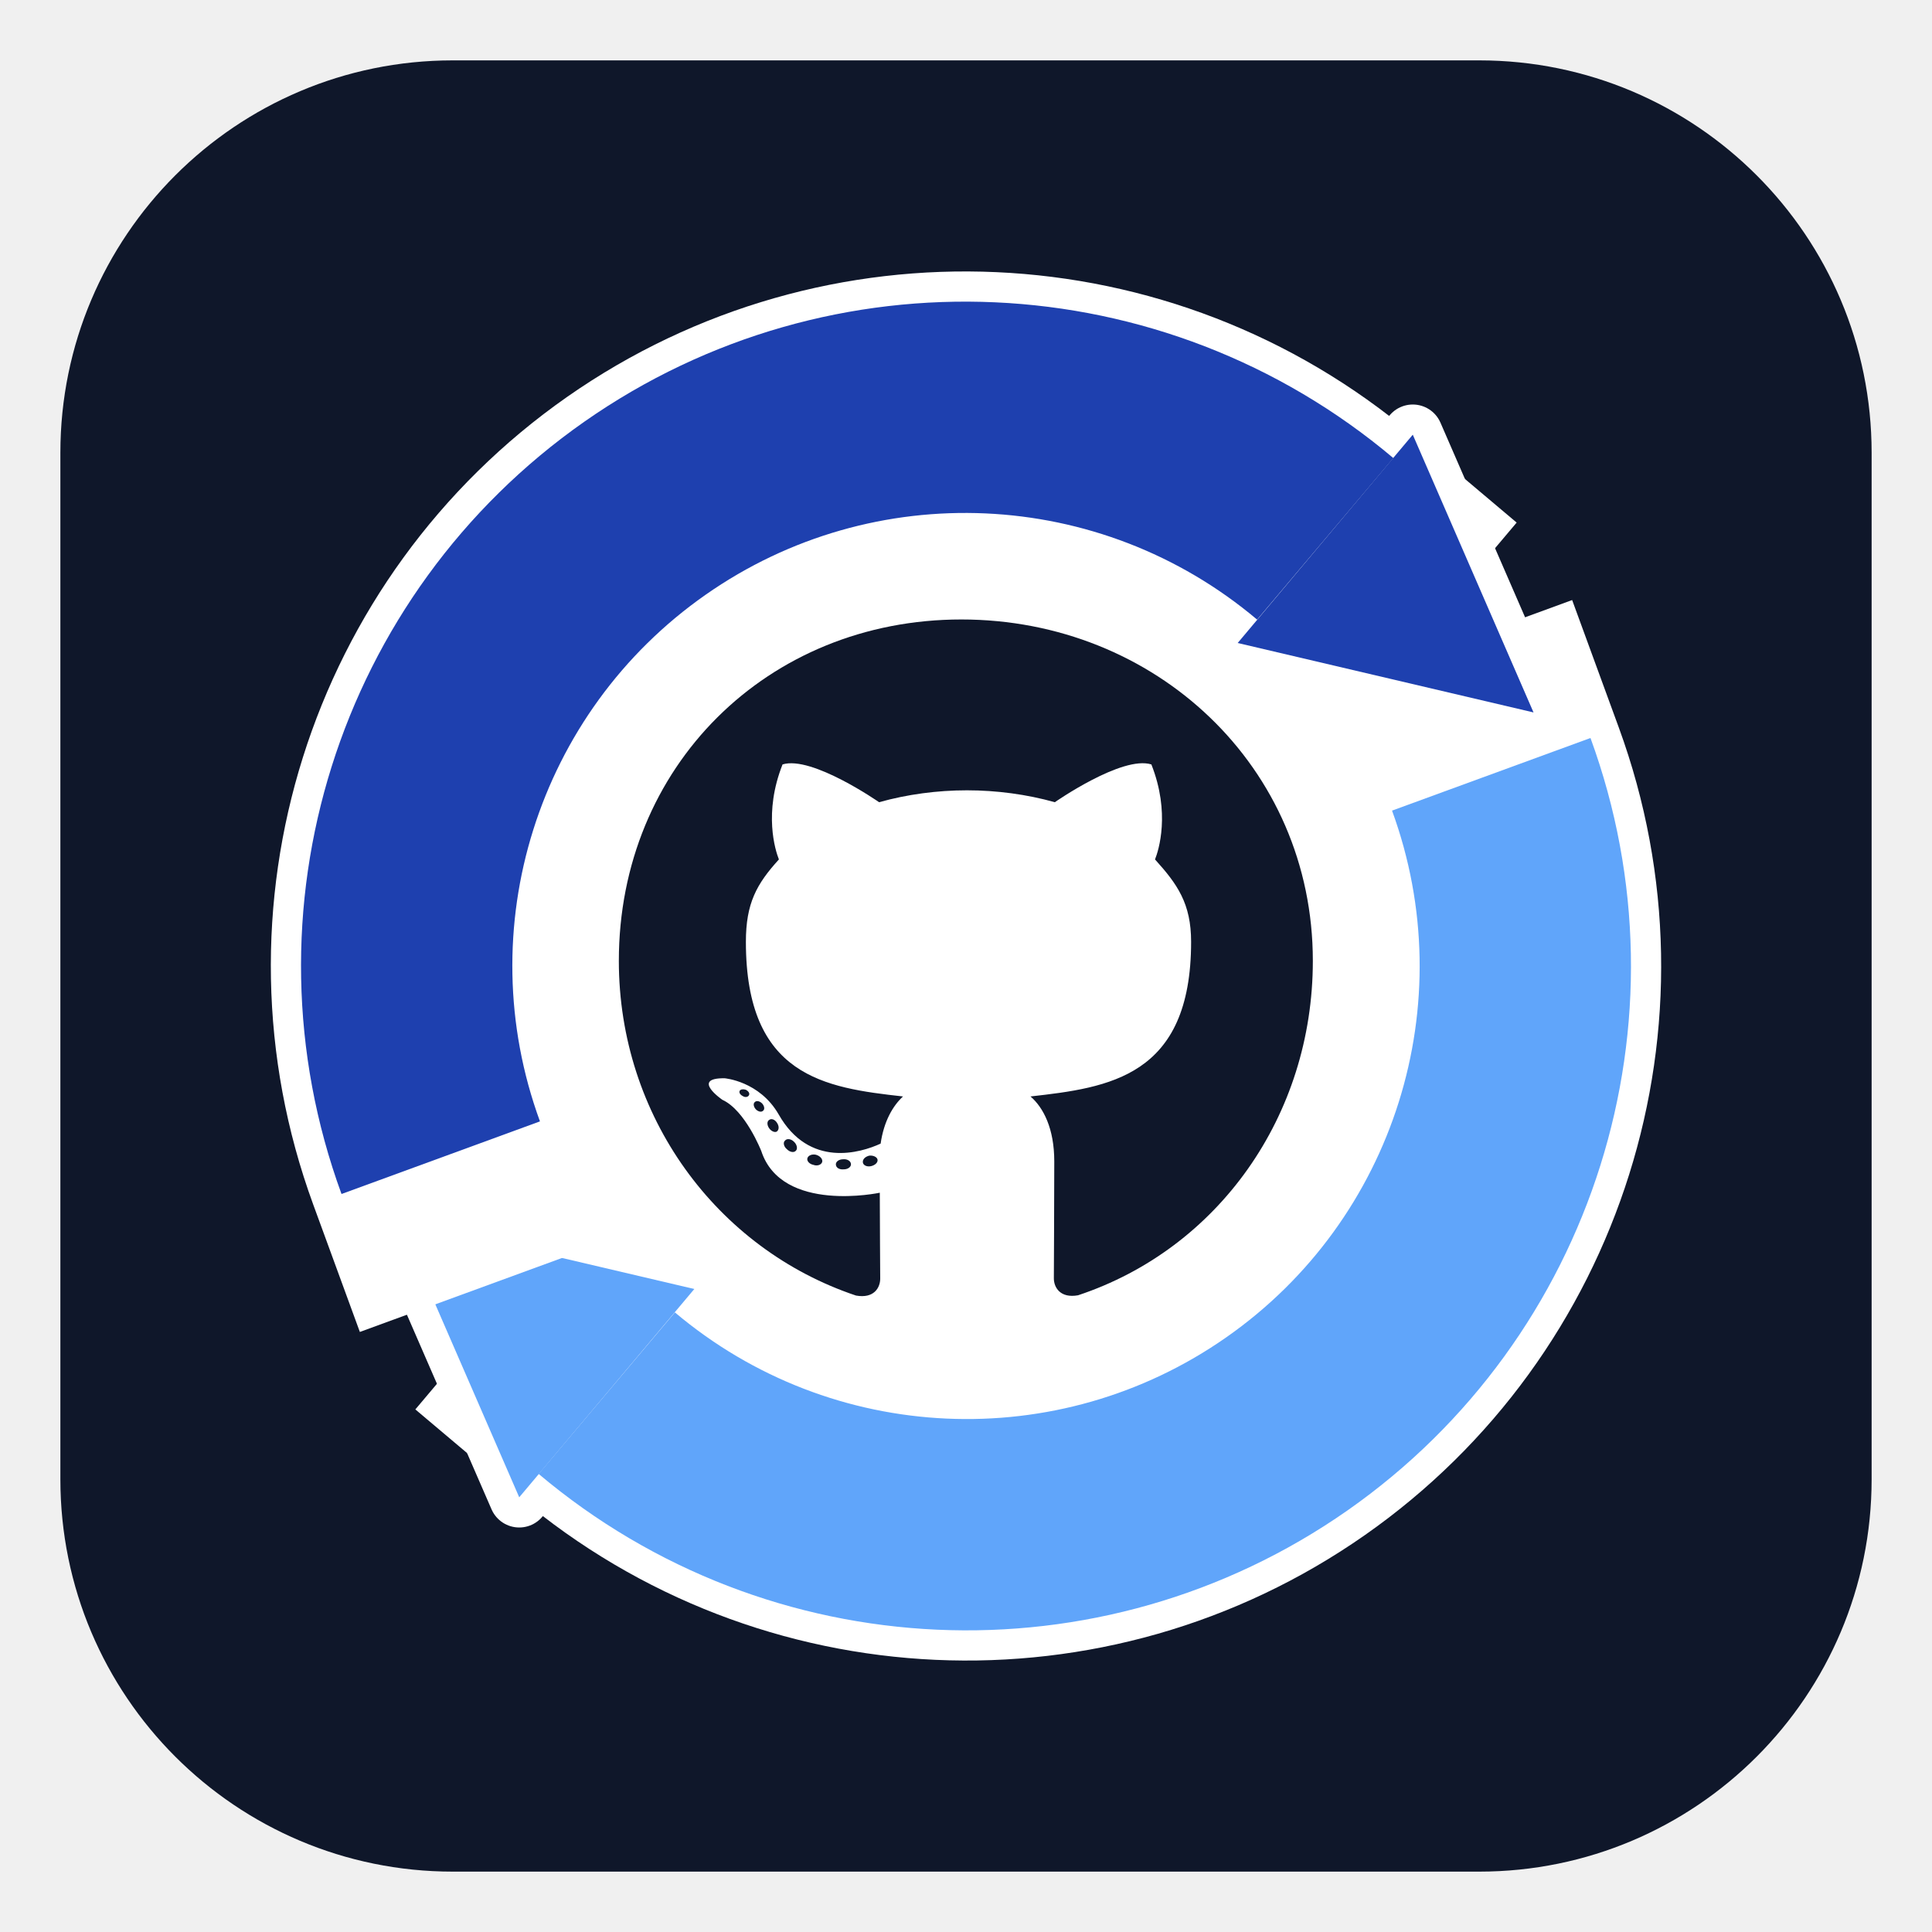
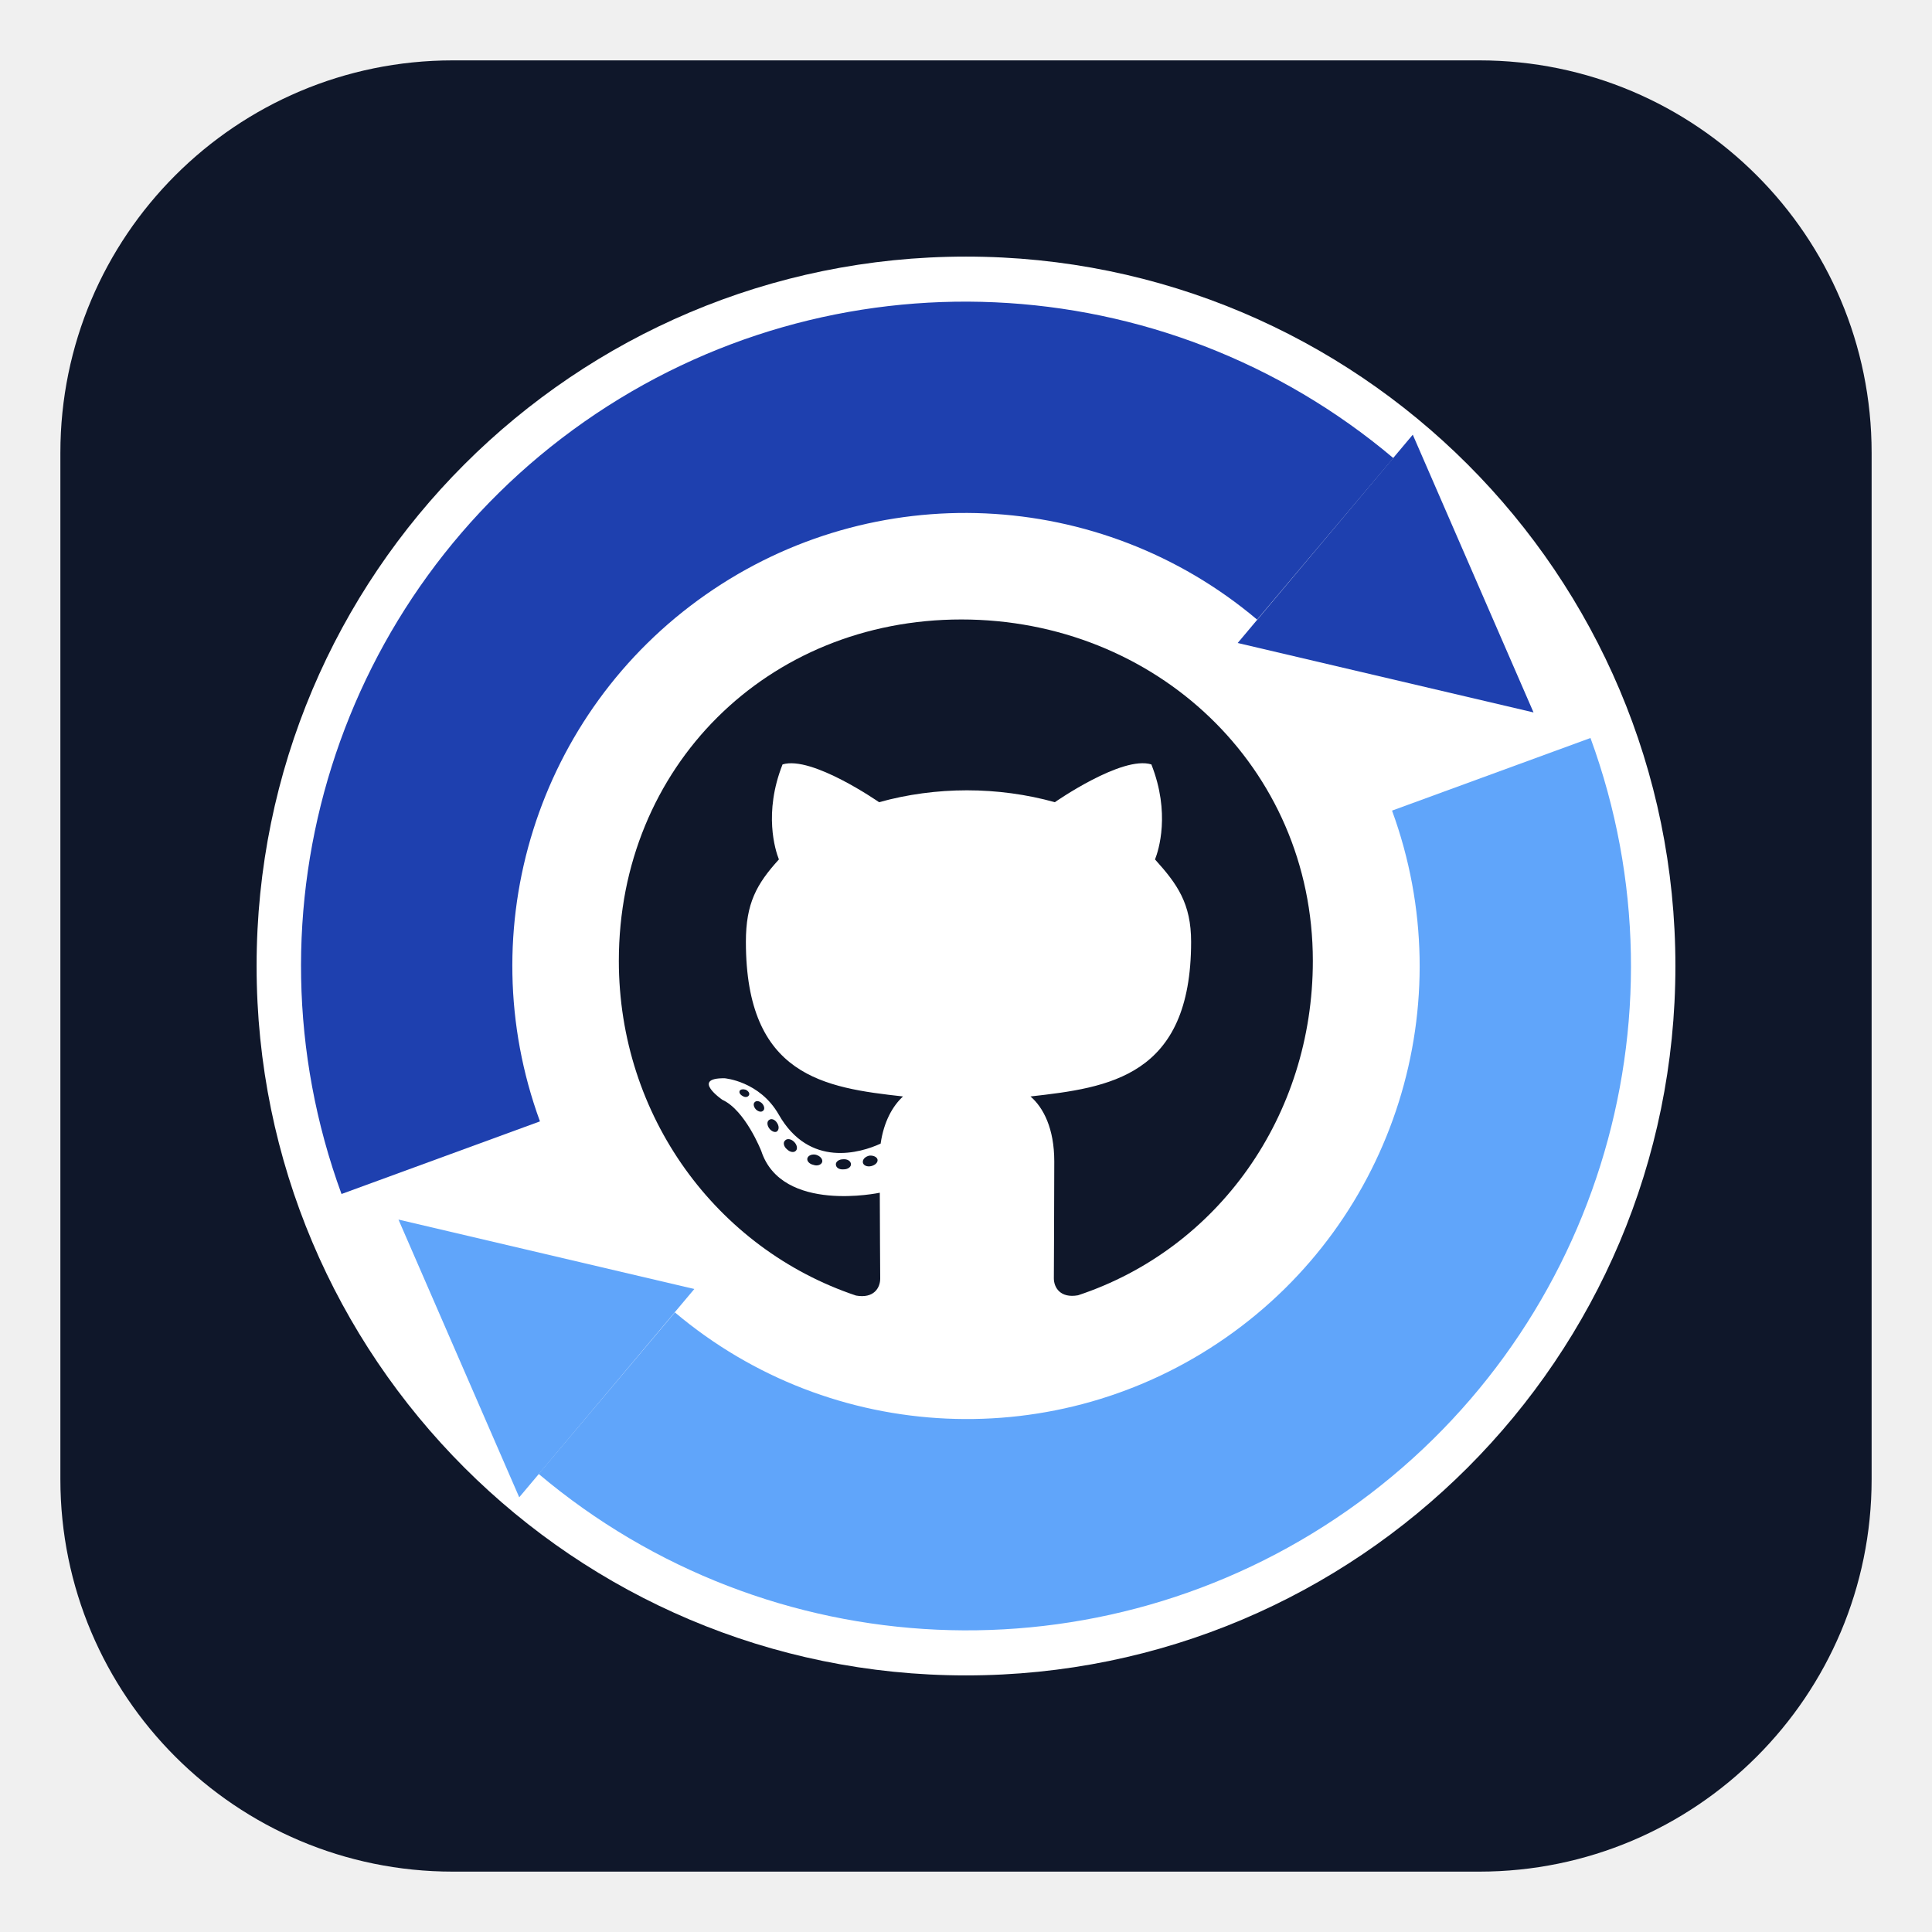
<svg xmlns="http://www.w3.org/2000/svg" width="128" height="128" viewBox="0 0 128 128">
  <rect x="4" y="4" width="120" height="120" rx="26" fill="#0f172a" />
-   <circle cx="64" cy="64" r="30" fill="#ffffff" />
-   <path d="M 98.8 51.3 A 37 37 0 0 1 40.2 92.3" fill="none" stroke="#ffffff" stroke-width="18" stroke-linecap="square" />
-   <polygon points="46,85.4 34.4,99.2 26.4,80.8" fill="#ffffff" stroke="#ffffff" stroke-width="4" stroke-linejoin="round" />
+   <circle cx="64" cy="64" r="47" fill="#ffffff" />
  <path d="M 98.8 51.3 A 37 37 0 0 1 40.2 92.3" fill="none" stroke="#60a5fa" stroke-width="14" stroke-linecap="butt" />
  <polygon points="46,85.4 34.4,99.2 26.4,80.8" fill="#60a5fa" />
-   <path d="M 29.2 76.7 A 37 37 0 0 1 87.8 35.7" fill="none" stroke="#ffffff" stroke-width="18" stroke-linecap="square" />
-   <polygon points="82,42.6 93.6,28.8 101.6,47.2" fill="#ffffff" stroke="#ffffff" stroke-width="4" stroke-linejoin="round" />
  <path d="M 29.2 76.7 A 37 37 0 0 1 87.8 35.7" fill="none" stroke="#1e40af" stroke-width="14" stroke-linecap="butt" />
  <polygon points="82,42.6 93.6,28.8 101.6,47.2" fill="#1e40af" />
  <g transform="translate(41 40.3) scale(0.0927)" fill="#0f172a">
    <path d="M165.9 397.4c0 2-2.3 3.6-5.2 3.6-3.3.3-5.6-1.3-5.6-3.6 0-2 2.3-3.6 5.2-3.6 3-.3 5.6 1.3 5.6 3.6zm-31.1-4.5c-.7 2 1.3 4.3 4.3 4.9 2.6 1 5.6 0 6.2-2s-1.3-4.3-4.3-5.2c-2.6-.7-5.5.3-6.2 2.3zm44.2-1.7c-2.9.7-4.9 2.6-4.6 4.9.3 2 2.9 3.3 5.9 2.6 2.9-.7 4.9-2.6 4.6-4.6-.3-1.9-3-3.2-5.9-2.9zM244.8 8C106.1 8 0 113.3 0 252c0 110.9 69.8 205.8 169.5 239.2 12.8 2.3 17.3-5.6 17.3-12.1 0-6.2-.3-40.4-.3-61.4 0 0-70 15-84.7-29.8 0 0-11.4-29.1-27.8-36.6 0 0-22.9-15.7 1.6-15.4 0 0 24.9 2 38.6 25.8 21.9 38.6 58.6 27.5 72.9 20.9 2.3-16 8.8-27.1 16-33.7-55.9-6.2-112.3-14.3-112.3-110.5 0-27.5 7.6-41.3 23.6-58.9-2.6-6.5-11.1-33.3 2.6-67.9 20.9-6.5 69 27 69 27 20-5.6 41.5-8.5 62.8-8.5s42.8 2.9 62.8 8.5c0 0 48.1-33.6 69-27 13.7 34.7 5.2 61.4 2.6 67.9 16 17.7 25.8 31.5 25.8 58.9 0 96.5-58.9 104.2-114.8 110.5 9.2 7.9 17 22.9 17 46.4 0 33.7-.3 75.4-.3 83.6 0 6.5 4.6 14.4 17.3 12.1C428.2 457.8 496 362.9 496 252 496 113.3 383.5 8 244.8 8zM97.2 352.9c-1.3 1-1 3.3.7 5.2 1.6 1.6 3.9 2.3 5.2 1 1.3-1 1-3.3-.7-5.2-1.6-1.6-3.9-2.3-5.2-1zm-10.8-8.1c-.7 1.3.3 2.9 2.3 3.9 1.6 1 3.6.7 4.3-.7.7-1.3-.3-2.9-2.3-3.9-2-.6-3.6-.3-4.3.7zm32.4 35.6c-1.6 1.3-1 4.3 1.3 6.2 2.3 2.3 5.2 2.6 6.5 1 1.3-1.3.7-4.3-1.3-6.2-2.2-2.3-5.2-2.6-6.5-1zm-11.4-14.7c-1.6 1-1.6 3.6 0 5.9 1.6 2.3 4.3 3.3 5.6 2.3 1.6-1.3 1.6-3.9 0-6.2-1.4-2.3-4-3.3-5.6-2z" />
  </g>
</svg>
